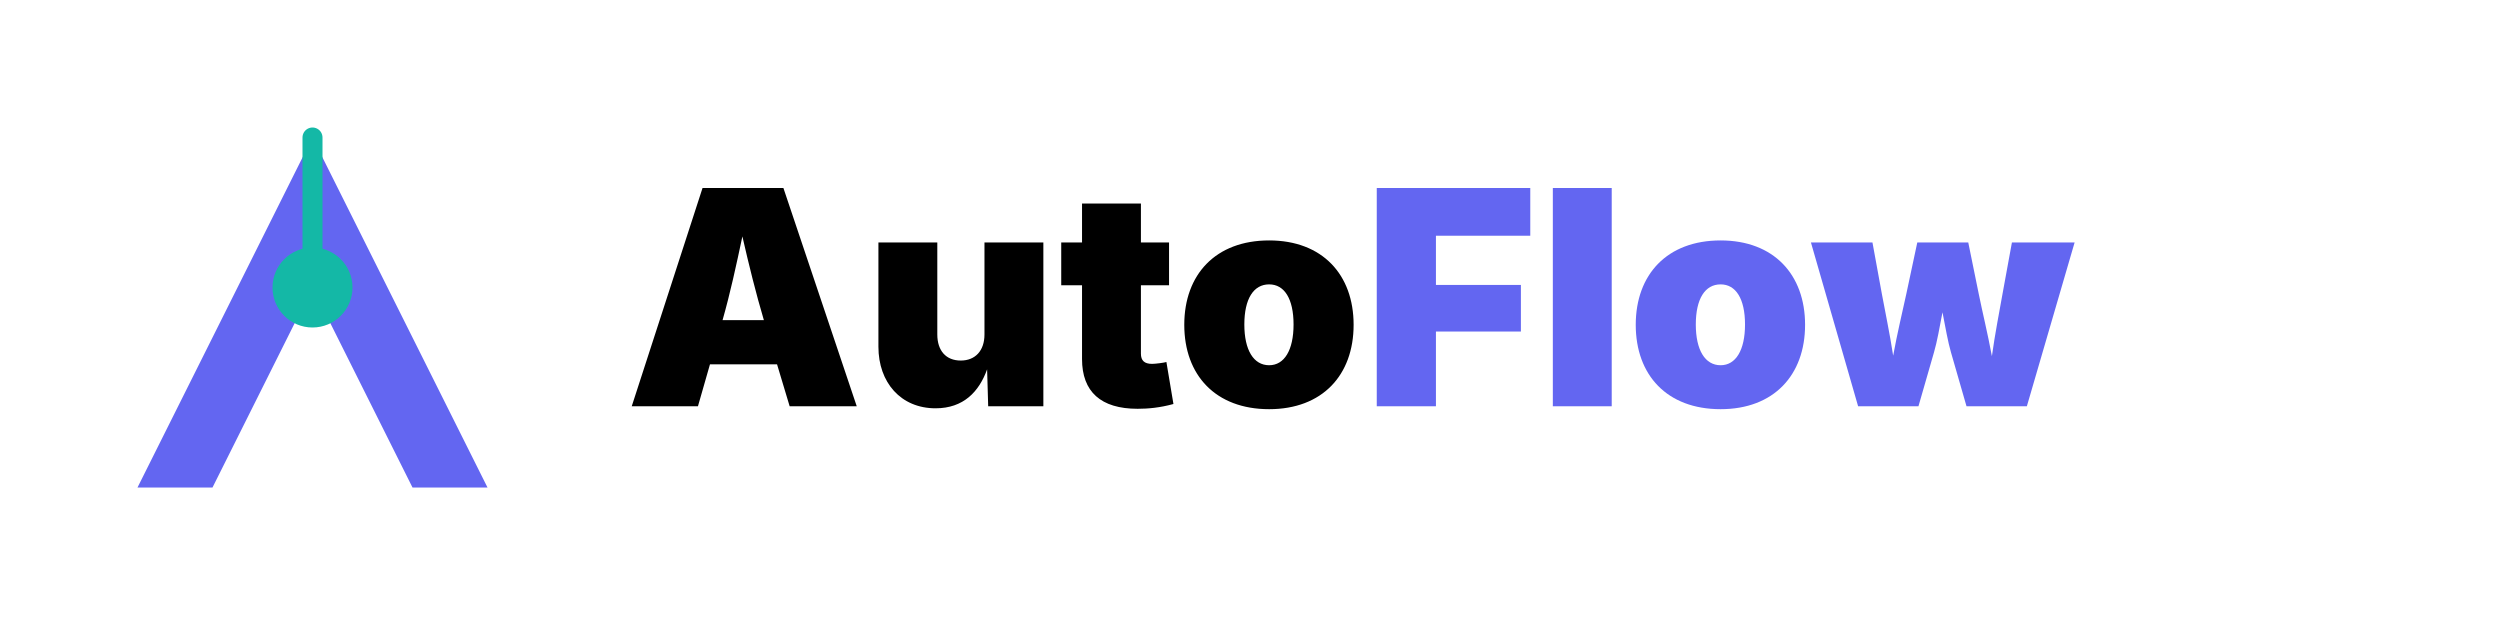
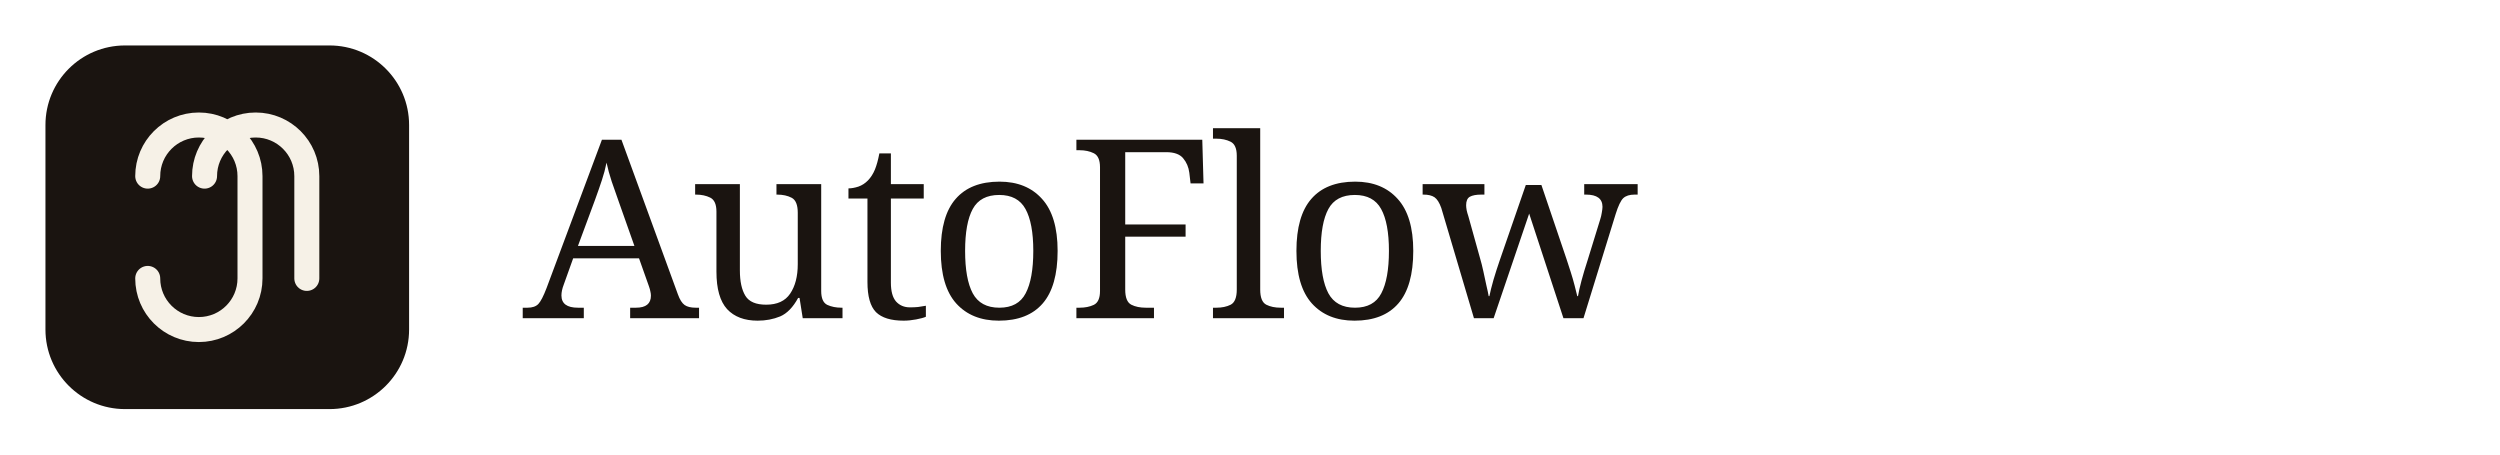
- <svg xmlns="http://www.w3.org/2000/svg" viewBox="0 0 400 100" fill="none">
-   <g transform="translate(10, 10) scale(0.8)">
-     <path d="M50 15L85 85H70L50 45L30 85H15L50 15Z" fill="#6366f1" />
-     <circle cx="50" cy="45" r="8" fill="#14b8a6" />
-     <path d="M50 45V15" stroke="#14b8a6" stroke-width="4" stroke-linecap="round" />
+ <svg xmlns="http://www.w3.org/2000/svg" viewBox="0 0 220 40" fill="none" role="img" aria-label="AutoFlow">
+   <g transform="translate(4 4)">
+     <rect width="32" height="32" rx="7" fill="#1a1410" />
+     <path d="M9 11.5a4.5 4.5 0 0 1 9 0v9a4.5 4.5 0 0 1-9 0M14 11.5a4.5 4.5 0 0 1 9 0v9" fill="none" stroke="#f6f1e7" stroke-width="2.2" stroke-linecap="round" />
  </g>
-   <text x="100" y="65" font-family="Inter, sans-serif" font-weight="900" font-size="48" fill="currentColor">
-     Auto<tspan fill="#6366f1">Flow</tspan>
+   <text x="46" y="28" font-family="Fraunces, 'Source Serif 4', Georgia, serif" font-size="22" font-weight="500" letter-spacing="-0.4" fill="#1a1410">
+     AutoFlow
  </text>
</svg>
